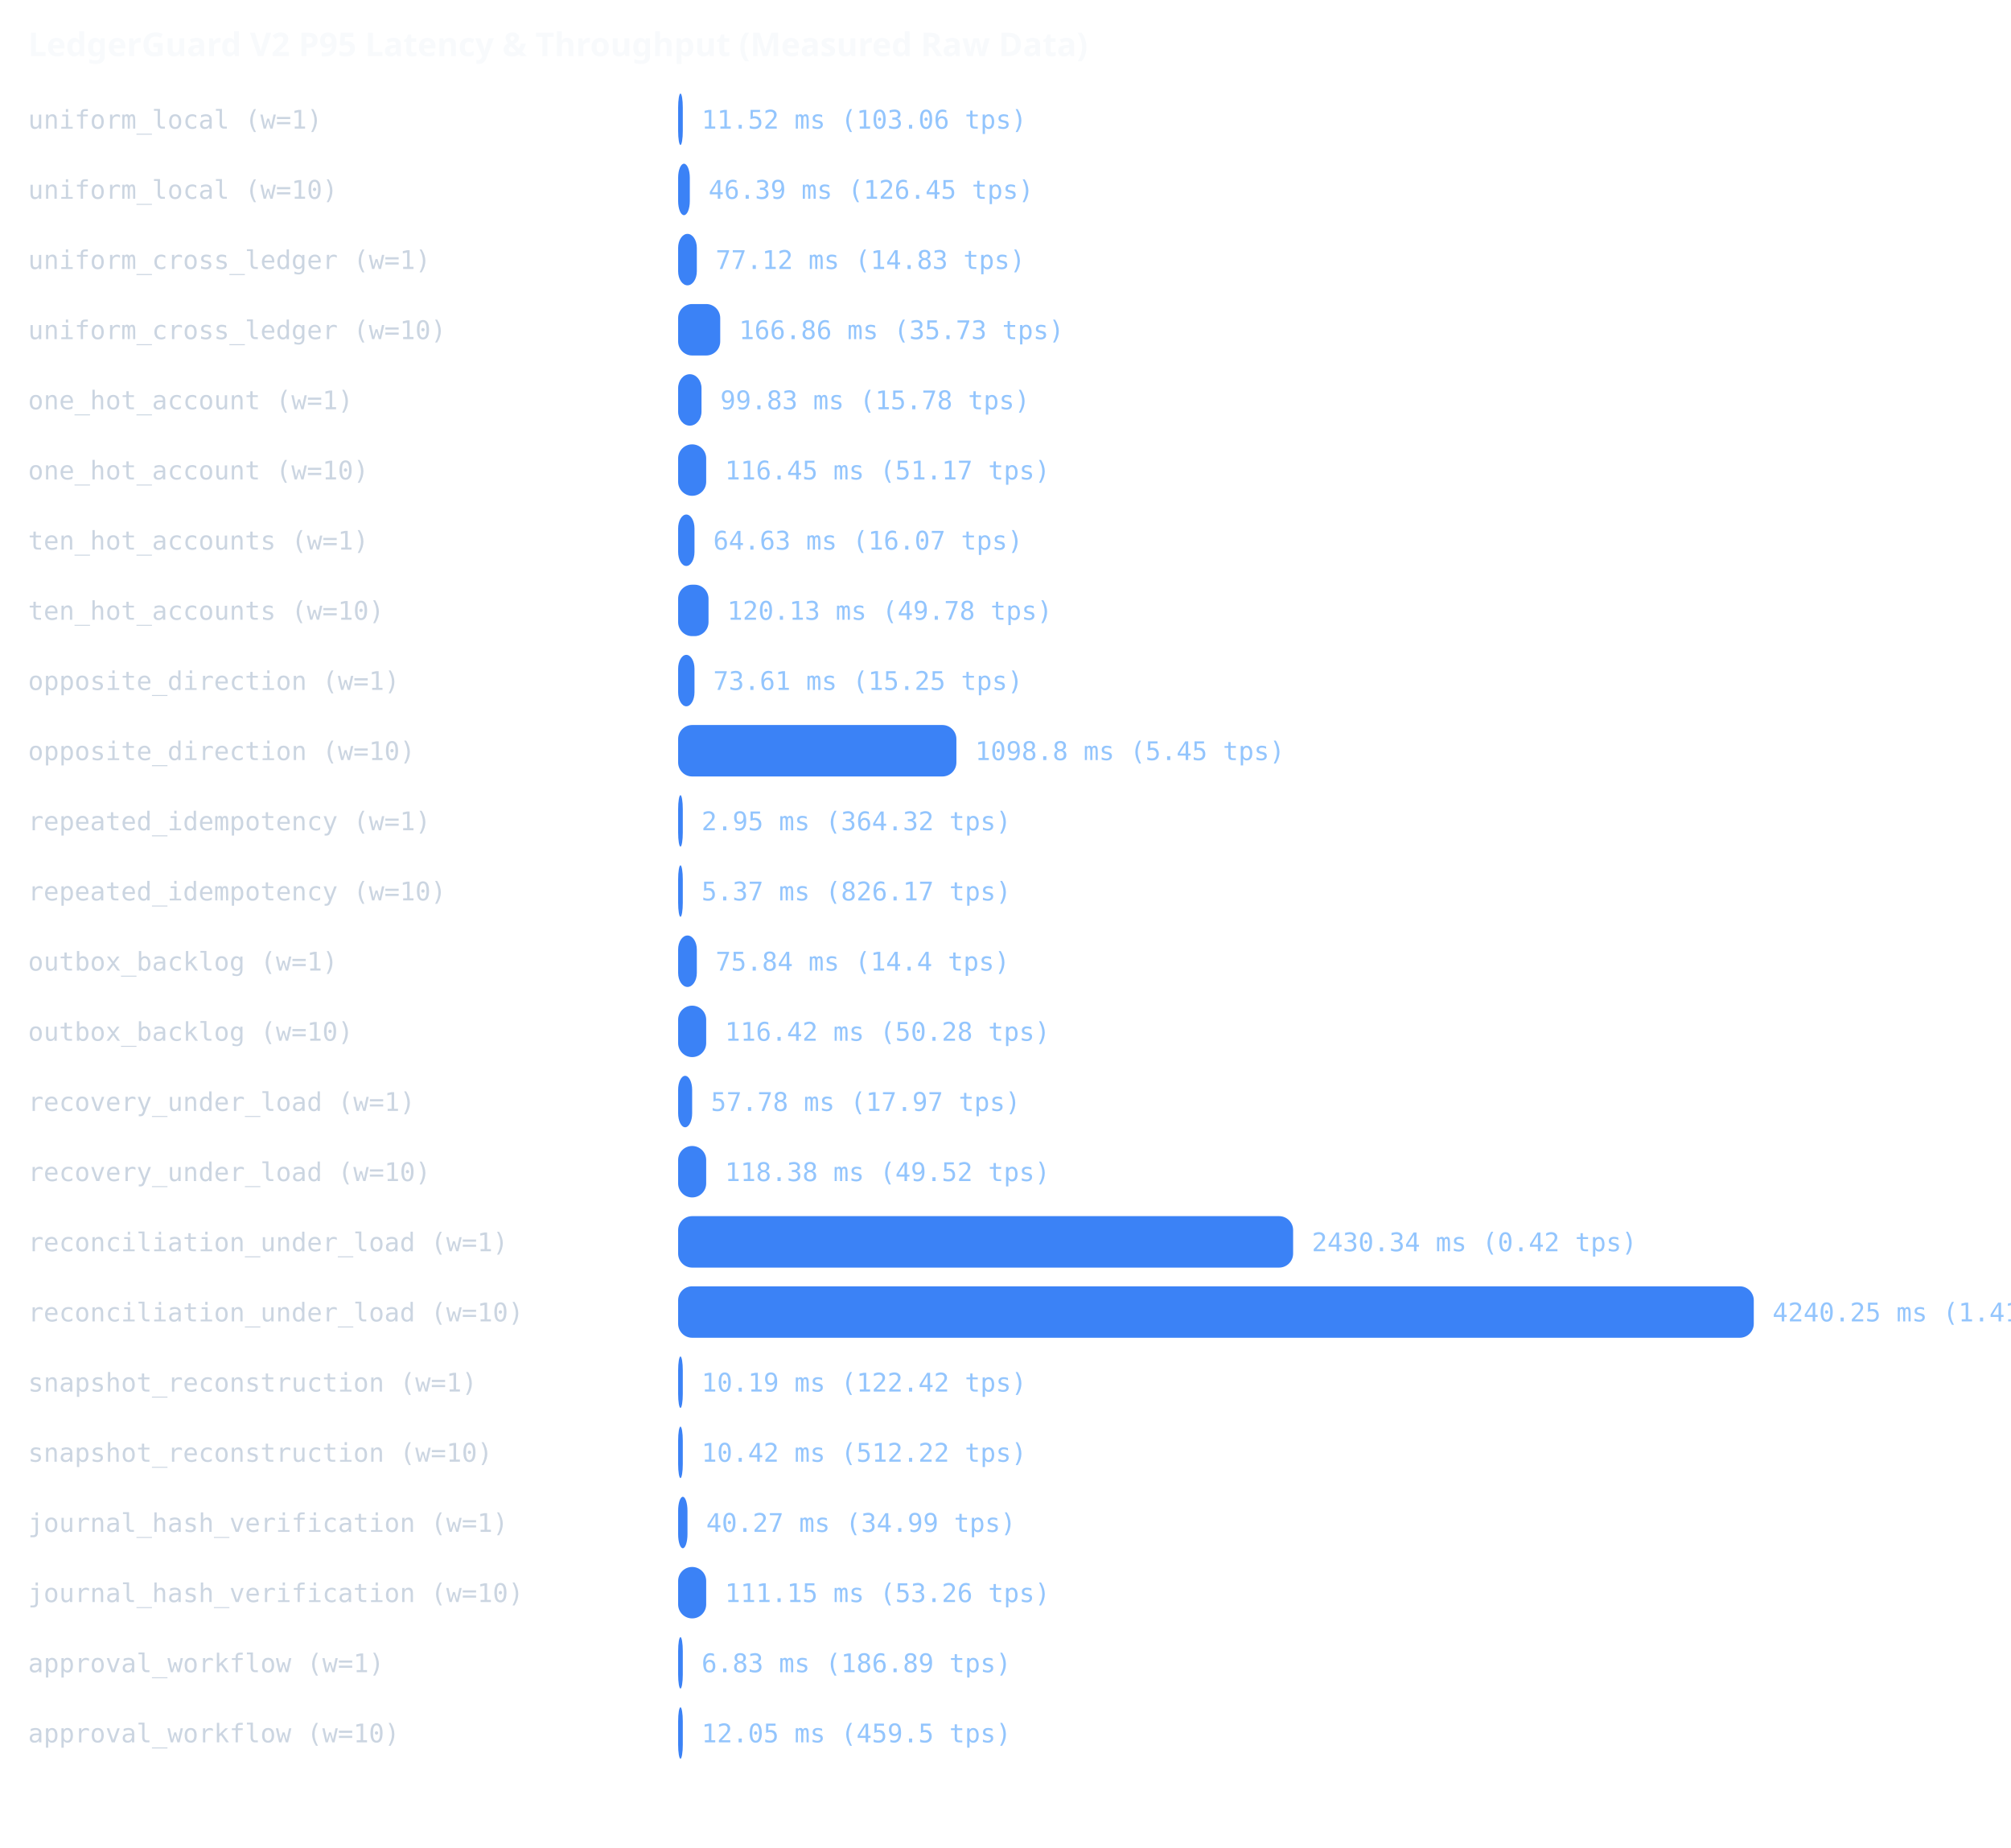
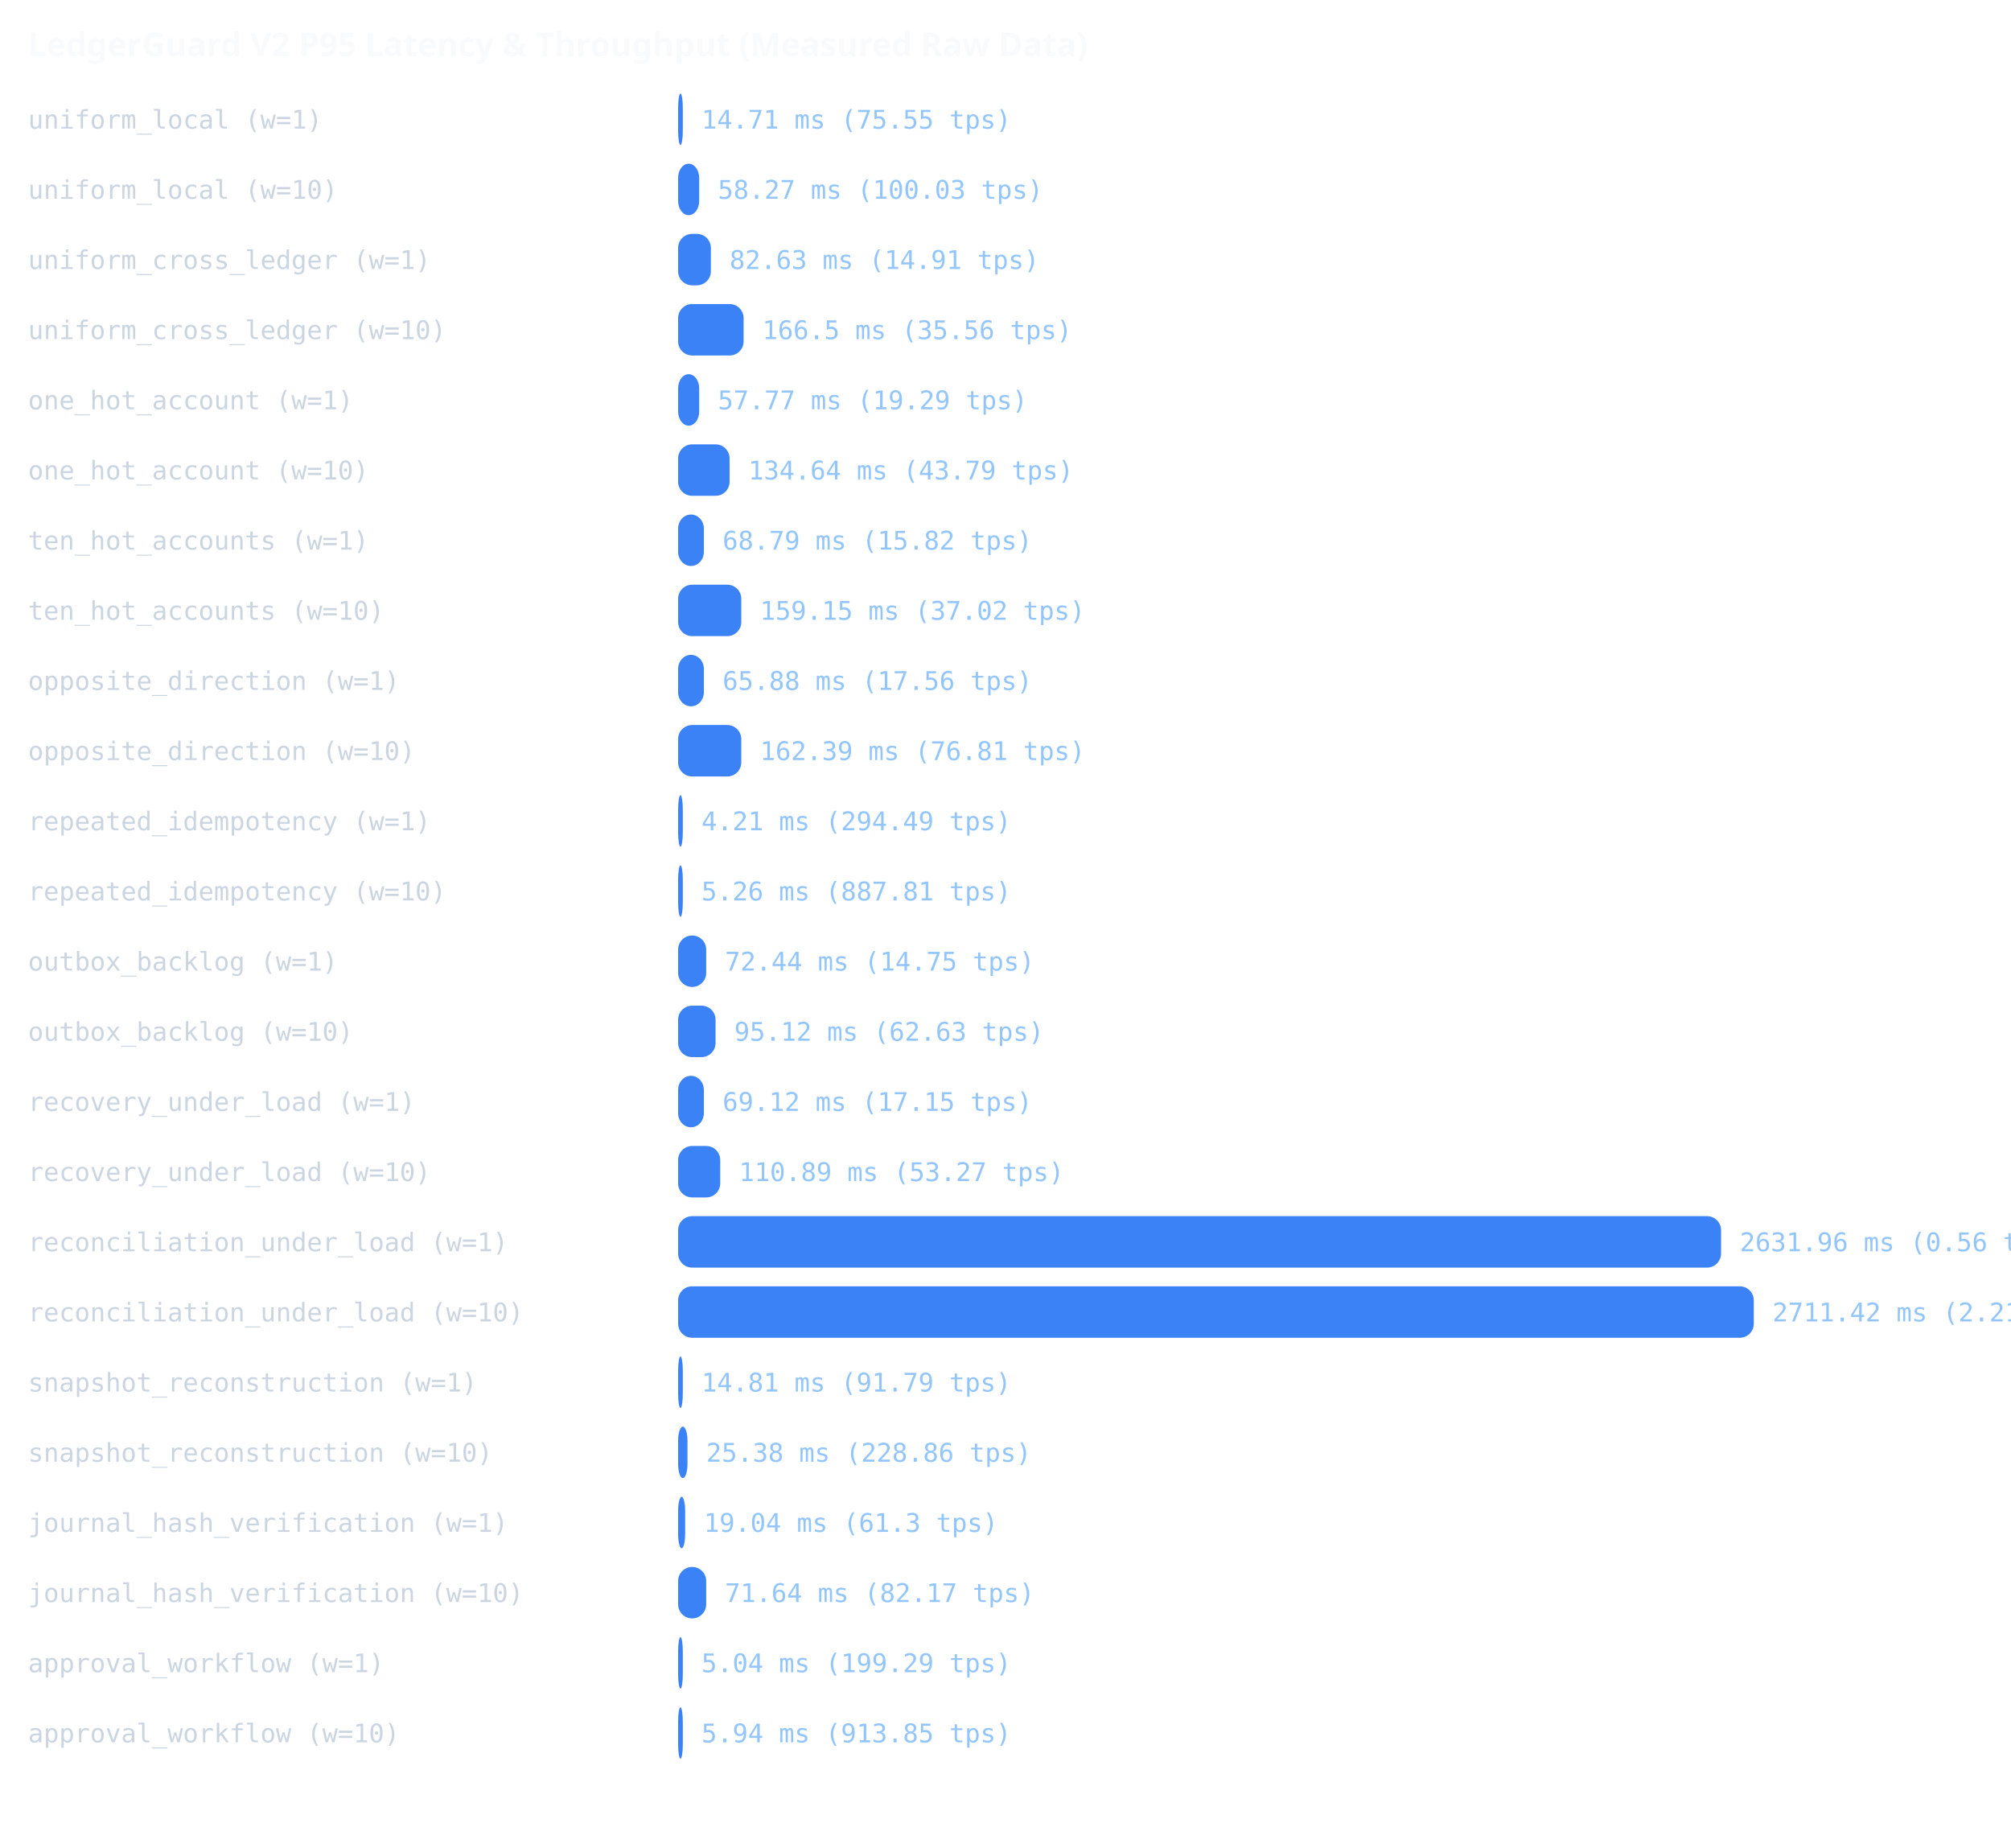
<svg xmlns="http://www.w3.org/2000/svg" width="860" height="790" style="background:#0F172A;border-radius:16px">
  <text x="12" y="24" fill="#F8FAFC" font-size="14" font-weight="bold" font-family="sans-serif">LedgerGuard V2 P95 Latency &amp; Throughput (Measured Raw Data)</text>
  <text x="12" y="55" fill="#CBD5E1" font-size="11" font-family="monospace">uniform_local (w=1)</text>
  <rect x="290" y="40" width="2" height="22" rx="6" fill="#3B82F6" />
-   <text x="300" y="55" fill="#93C5FD" font-size="11" font-family="monospace">11.52 ms (103.06 tps)</text>
+   <text x="300" y="55" fill="#93C5FD" font-size="11" font-family="monospace">14.71 ms (75.55 tps)</text>
  <text x="12" y="85" fill="#CBD5E1" font-size="11" font-family="monospace">uniform_local (w=10)</text>
-   <rect x="290" y="70" width="5" height="22" rx="6" fill="#3B82F6" />
-   <text x="303" y="85" fill="#93C5FD" font-size="11" font-family="monospace">46.39 ms (126.45 tps)</text>
+   <rect x="290" y="70" width="9" height="22" rx="6" fill="#3B82F6" />
+   <text x="307" y="85" fill="#93C5FD" font-size="11" font-family="monospace">58.27 ms (100.03 tps)</text>
  <text x="12" y="115" fill="#CBD5E1" font-size="11" font-family="monospace">uniform_cross_ledger (w=1)</text>
-   <rect x="290" y="100" width="8" height="22" rx="6" fill="#3B82F6" />
-   <text x="306" y="115" fill="#93C5FD" font-size="11" font-family="monospace">77.12 ms (14.83 tps)</text>
+   <rect x="290" y="100" width="14" height="22" rx="6" fill="#3B82F6" />
+   <text x="312" y="115" fill="#93C5FD" font-size="11" font-family="monospace">82.63 ms (14.91 tps)</text>
  <text x="12" y="145" fill="#CBD5E1" font-size="11" font-family="monospace">uniform_cross_ledger (w=10)</text>
-   <rect x="290" y="130" width="18" height="22" rx="6" fill="#3B82F6" />
-   <text x="316" y="145" fill="#93C5FD" font-size="11" font-family="monospace">166.86 ms (35.73 tps)</text>
+   <rect x="290" y="130" width="28" height="22" rx="6" fill="#3B82F6" />
+   <text x="326" y="145" fill="#93C5FD" font-size="11" font-family="monospace">166.5 ms (35.56 tps)</text>
  <text x="12" y="175" fill="#CBD5E1" font-size="11" font-family="monospace">one_hot_account (w=1)</text>
-   <rect x="290" y="160" width="10" height="22" rx="6" fill="#3B82F6" />
-   <text x="308" y="175" fill="#93C5FD" font-size="11" font-family="monospace">99.83 ms (15.78 tps)</text>
+   <rect x="290" y="160" width="9" height="22" rx="6" fill="#3B82F6" />
+   <text x="307" y="175" fill="#93C5FD" font-size="11" font-family="monospace">57.77 ms (19.29 tps)</text>
  <text x="12" y="205" fill="#CBD5E1" font-size="11" font-family="monospace">one_hot_account (w=10)</text>
-   <rect x="290" y="190" width="12" height="22" rx="6" fill="#3B82F6" />
-   <text x="310" y="205" fill="#93C5FD" font-size="11" font-family="monospace">116.45 ms (51.17 tps)</text>
+   <rect x="290" y="190" width="22" height="22" rx="6" fill="#3B82F6" />
+   <text x="320" y="205" fill="#93C5FD" font-size="11" font-family="monospace">134.64 ms (43.79 tps)</text>
  <text x="12" y="235" fill="#CBD5E1" font-size="11" font-family="monospace">ten_hot_accounts (w=1)</text>
-   <rect x="290" y="220" width="7" height="22" rx="6" fill="#3B82F6" />
-   <text x="305" y="235" fill="#93C5FD" font-size="11" font-family="monospace">64.63 ms (16.07 tps)</text>
+   <rect x="290" y="220" width="11" height="22" rx="6" fill="#3B82F6" />
+   <text x="309" y="235" fill="#93C5FD" font-size="11" font-family="monospace">68.79 ms (15.82 tps)</text>
  <text x="12" y="265" fill="#CBD5E1" font-size="11" font-family="monospace">ten_hot_accounts (w=10)</text>
-   <rect x="290" y="250" width="13" height="22" rx="6" fill="#3B82F6" />
-   <text x="311" y="265" fill="#93C5FD" font-size="11" font-family="monospace">120.13 ms (49.78 tps)</text>
+   <rect x="290" y="250" width="27" height="22" rx="6" fill="#3B82F6" />
+   <text x="325" y="265" fill="#93C5FD" font-size="11" font-family="monospace">159.15 ms (37.02 tps)</text>
  <text x="12" y="295" fill="#CBD5E1" font-size="11" font-family="monospace">opposite_direction (w=1)</text>
-   <rect x="290" y="280" width="7" height="22" rx="6" fill="#3B82F6" />
-   <text x="305" y="295" fill="#93C5FD" font-size="11" font-family="monospace">73.61 ms (15.25 tps)</text>
+   <rect x="290" y="280" width="11" height="22" rx="6" fill="#3B82F6" />
+   <text x="309" y="295" fill="#93C5FD" font-size="11" font-family="monospace">65.88 ms (17.56 tps)</text>
  <text x="12" y="325" fill="#CBD5E1" font-size="11" font-family="monospace">opposite_direction (w=10)</text>
-   <rect x="290" y="310" width="119" height="22" rx="6" fill="#3B82F6" />
-   <text x="417" y="325" fill="#93C5FD" font-size="11" font-family="monospace">1098.8 ms (5.45 tps)</text>
+   <rect x="290" y="310" width="27" height="22" rx="6" fill="#3B82F6" />
+   <text x="325" y="325" fill="#93C5FD" font-size="11" font-family="monospace">162.39 ms (76.81 tps)</text>
  <text x="12" y="355" fill="#CBD5E1" font-size="11" font-family="monospace">repeated_idempotency (w=1)</text>
  <rect x="290" y="340" width="2" height="22" rx="6" fill="#3B82F6" />
-   <text x="300" y="355" fill="#93C5FD" font-size="11" font-family="monospace">2.95 ms (364.32 tps)</text>
+   <text x="300" y="355" fill="#93C5FD" font-size="11" font-family="monospace">4.21 ms (294.49 tps)</text>
  <text x="12" y="385" fill="#CBD5E1" font-size="11" font-family="monospace">repeated_idempotency (w=10)</text>
  <rect x="290" y="370" width="2" height="22" rx="6" fill="#3B82F6" />
-   <text x="300" y="385" fill="#93C5FD" font-size="11" font-family="monospace">5.37 ms (826.17 tps)</text>
+   <text x="300" y="385" fill="#93C5FD" font-size="11" font-family="monospace">5.26 ms (887.81 tps)</text>
  <text x="12" y="415" fill="#CBD5E1" font-size="11" font-family="monospace">outbox_backlog (w=1)</text>
-   <rect x="290" y="400" width="8" height="22" rx="6" fill="#3B82F6" />
-   <text x="306" y="415" fill="#93C5FD" font-size="11" font-family="monospace">75.84 ms (14.4 tps)</text>
+   <rect x="290" y="400" width="12" height="22" rx="6" fill="#3B82F6" />
+   <text x="310" y="415" fill="#93C5FD" font-size="11" font-family="monospace">72.44 ms (14.75 tps)</text>
  <text x="12" y="445" fill="#CBD5E1" font-size="11" font-family="monospace">outbox_backlog (w=10)</text>
-   <rect x="290" y="430" width="12" height="22" rx="6" fill="#3B82F6" />
-   <text x="310" y="445" fill="#93C5FD" font-size="11" font-family="monospace">116.42 ms (50.28 tps)</text>
+   <rect x="290" y="430" width="16" height="22" rx="6" fill="#3B82F6" />
+   <text x="314" y="445" fill="#93C5FD" font-size="11" font-family="monospace">95.12 ms (62.63 tps)</text>
  <text x="12" y="475" fill="#CBD5E1" font-size="11" font-family="monospace">recovery_under_load (w=1)</text>
-   <rect x="290" y="460" width="6" height="22" rx="6" fill="#3B82F6" />
-   <text x="304" y="475" fill="#93C5FD" font-size="11" font-family="monospace">57.78 ms (17.97 tps)</text>
+   <rect x="290" y="460" width="11" height="22" rx="6" fill="#3B82F6" />
+   <text x="309" y="475" fill="#93C5FD" font-size="11" font-family="monospace">69.12 ms (17.15 tps)</text>
  <text x="12" y="505" fill="#CBD5E1" font-size="11" font-family="monospace">recovery_under_load (w=10)</text>
-   <rect x="290" y="490" width="12" height="22" rx="6" fill="#3B82F6" />
-   <text x="310" y="505" fill="#93C5FD" font-size="11" font-family="monospace">118.38 ms (49.52 tps)</text>
+   <rect x="290" y="490" width="18" height="22" rx="6" fill="#3B82F6" />
+   <text x="316" y="505" fill="#93C5FD" font-size="11" font-family="monospace">110.89 ms (53.27 tps)</text>
  <text x="12" y="535" fill="#CBD5E1" font-size="11" font-family="monospace">reconciliation_under_load (w=1)</text>
-   <rect x="290" y="520" width="263" height="22" rx="6" fill="#3B82F6" />
-   <text x="561" y="535" fill="#93C5FD" font-size="11" font-family="monospace">2430.34 ms (0.42 tps)</text>
+   <rect x="290" y="520" width="446" height="22" rx="6" fill="#3B82F6" />
+   <text x="744" y="535" fill="#93C5FD" font-size="11" font-family="monospace">2631.96 ms (0.56 tps)</text>
  <text x="12" y="565" fill="#CBD5E1" font-size="11" font-family="monospace">reconciliation_under_load (w=10)</text>
  <rect x="290" y="550" width="460" height="22" rx="6" fill="#3B82F6" />
-   <text x="758" y="565" fill="#93C5FD" font-size="11" font-family="monospace">4240.25 ms (1.41 tps)</text>
+   <text x="758" y="565" fill="#93C5FD" font-size="11" font-family="monospace">2711.42 ms (2.21 tps)</text>
  <text x="12" y="595" fill="#CBD5E1" font-size="11" font-family="monospace">snapshot_reconstruction (w=1)</text>
  <rect x="290" y="580" width="2" height="22" rx="6" fill="#3B82F6" />
-   <text x="300" y="595" fill="#93C5FD" font-size="11" font-family="monospace">10.19 ms (122.42 tps)</text>
+   <text x="300" y="595" fill="#93C5FD" font-size="11" font-family="monospace">14.81 ms (91.79 tps)</text>
  <text x="12" y="625" fill="#CBD5E1" font-size="11" font-family="monospace">snapshot_reconstruction (w=10)</text>
-   <rect x="290" y="610" width="2" height="22" rx="6" fill="#3B82F6" />
-   <text x="300" y="625" fill="#93C5FD" font-size="11" font-family="monospace">10.42 ms (512.22 tps)</text>
+   <rect x="290" y="610" width="4" height="22" rx="6" fill="#3B82F6" />
+   <text x="302" y="625" fill="#93C5FD" font-size="11" font-family="monospace">25.38 ms (228.86 tps)</text>
  <text x="12" y="655" fill="#CBD5E1" font-size="11" font-family="monospace">journal_hash_verification (w=1)</text>
-   <rect x="290" y="640" width="4" height="22" rx="6" fill="#3B82F6" />
-   <text x="302" y="655" fill="#93C5FD" font-size="11" font-family="monospace">40.27 ms (34.99 tps)</text>
+   <rect x="290" y="640" width="3" height="22" rx="6" fill="#3B82F6" />
+   <text x="301" y="655" fill="#93C5FD" font-size="11" font-family="monospace">19.04 ms (61.3 tps)</text>
  <text x="12" y="685" fill="#CBD5E1" font-size="11" font-family="monospace">journal_hash_verification (w=10)</text>
  <rect x="290" y="670" width="12" height="22" rx="6" fill="#3B82F6" />
-   <text x="310" y="685" fill="#93C5FD" font-size="11" font-family="monospace">111.15 ms (53.26 tps)</text>
+   <text x="310" y="685" fill="#93C5FD" font-size="11" font-family="monospace">71.64 ms (82.17 tps)</text>
  <text x="12" y="715" fill="#CBD5E1" font-size="11" font-family="monospace">approval_workflow (w=1)</text>
  <rect x="290" y="700" width="2" height="22" rx="6" fill="#3B82F6" />
-   <text x="300" y="715" fill="#93C5FD" font-size="11" font-family="monospace">6.83 ms (186.89 tps)</text>
+   <text x="300" y="715" fill="#93C5FD" font-size="11" font-family="monospace">5.04 ms (199.29 tps)</text>
  <text x="12" y="745" fill="#CBD5E1" font-size="11" font-family="monospace">approval_workflow (w=10)</text>
  <rect x="290" y="730" width="2" height="22" rx="6" fill="#3B82F6" />
-   <text x="300" y="745" fill="#93C5FD" font-size="11" font-family="monospace">12.05 ms (459.5 tps)</text>
+   <text x="300" y="745" fill="#93C5FD" font-size="11" font-family="monospace">5.94 ms (913.85 tps)</text>
</svg>
